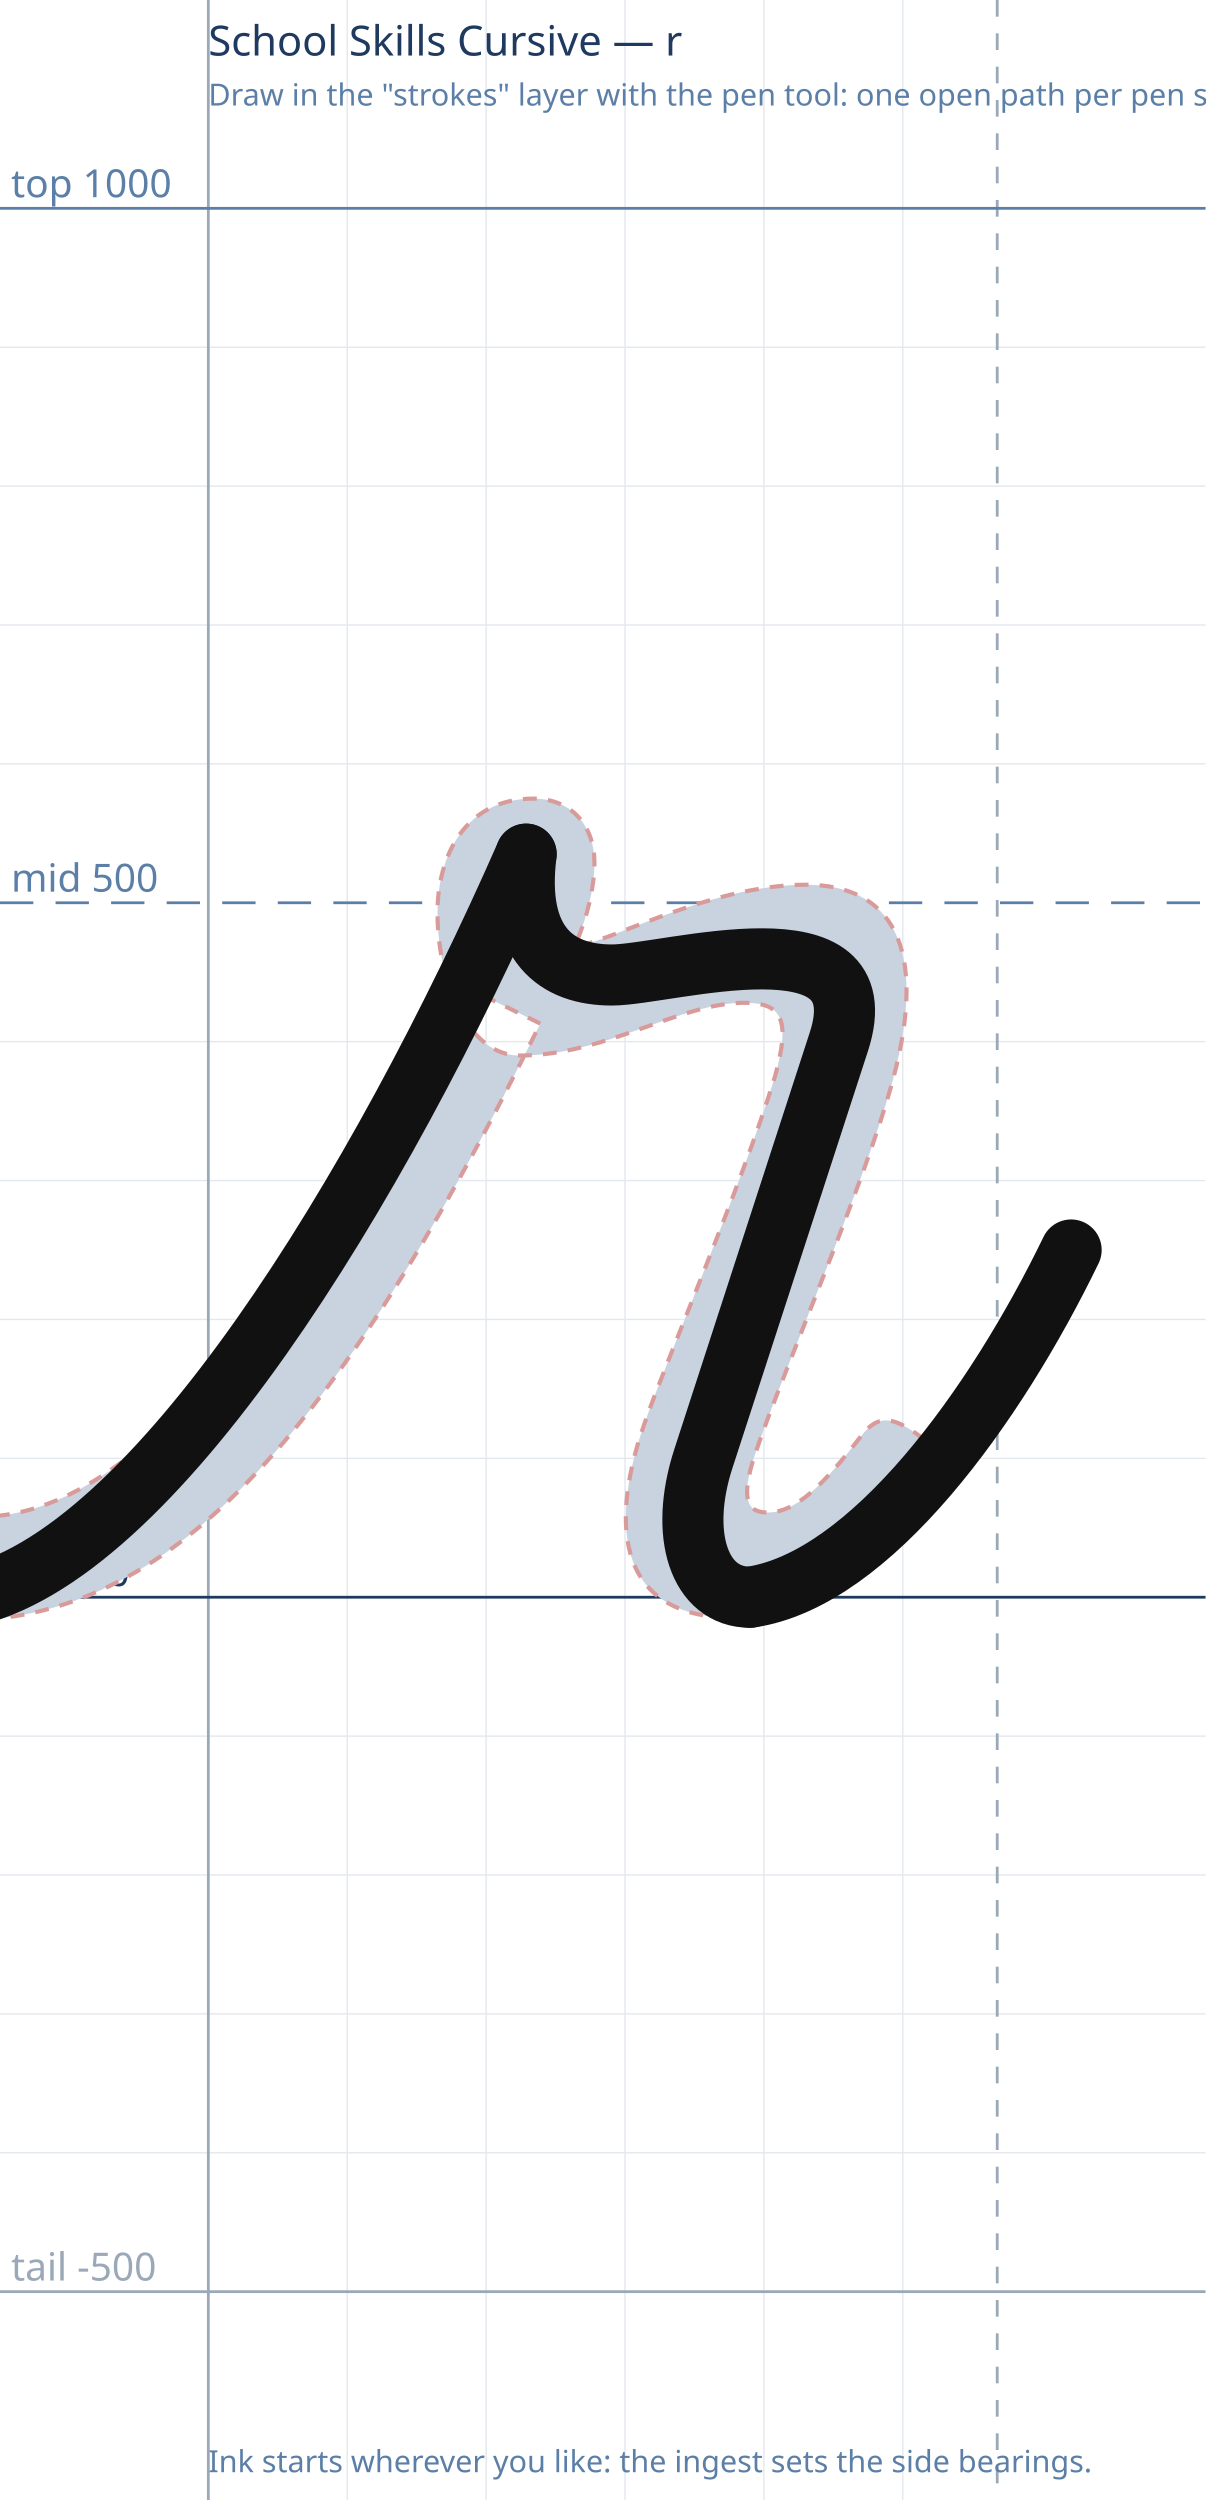
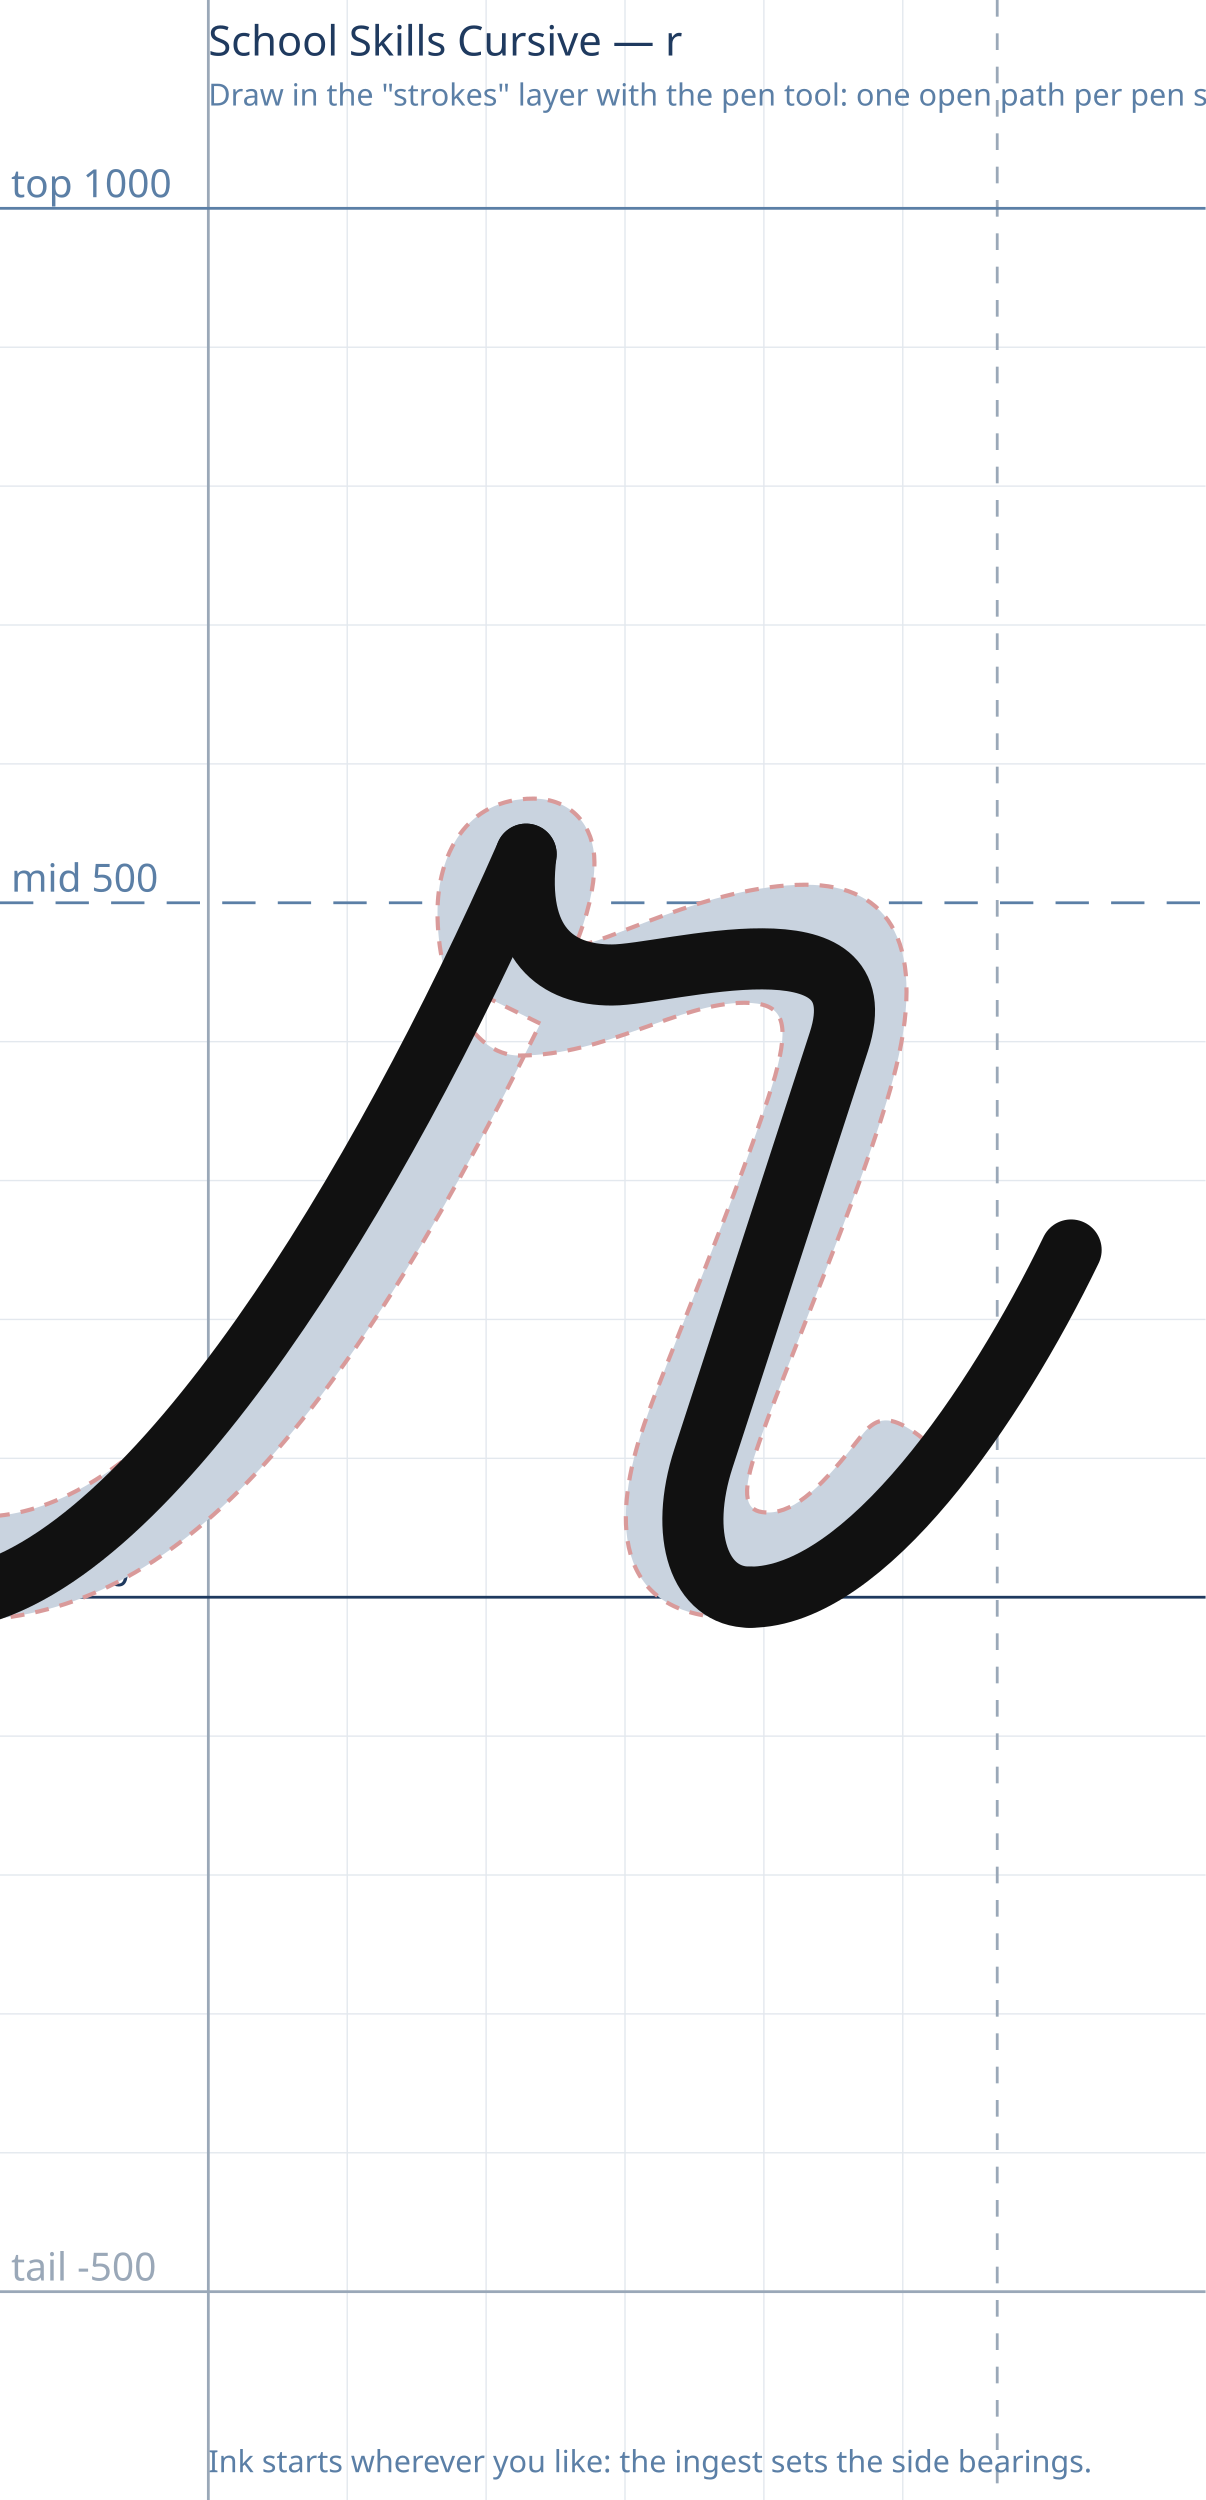
<svg xmlns="http://www.w3.org/2000/svg" width="434" height="900" viewBox="0 0 868 1800" data-hand="cursive" data-glyph="r" data-units="1000" data-origin="150" data-baseline="1150">
  <g id="ruling">
    <line x1="0" y1="1550" x2="868" y2="1550" stroke="#e3e8ee" stroke-width="1" />
    <line x1="0" y1="1450" x2="868" y2="1450" stroke="#e3e8ee" stroke-width="1" />
    <line x1="0" y1="1350" x2="868" y2="1350" stroke="#e3e8ee" stroke-width="1" />
    <line x1="0" y1="1250" x2="868" y2="1250" stroke="#e3e8ee" stroke-width="1" />
    <line x1="0" y1="1050" x2="868" y2="1050" stroke="#e3e8ee" stroke-width="1" />
    <line x1="0" y1="950" x2="868" y2="950" stroke="#e3e8ee" stroke-width="1" />
    <line x1="0" y1="850" x2="868" y2="850" stroke="#e3e8ee" stroke-width="1" />
    <line x1="0" y1="750" x2="868" y2="750" stroke="#e3e8ee" stroke-width="1" />
    <line x1="0" y1="550" x2="868" y2="550" stroke="#e3e8ee" stroke-width="1" />
    <line x1="0" y1="450" x2="868" y2="450" stroke="#e3e8ee" stroke-width="1" />
    <line x1="0" y1="350" x2="868" y2="350" stroke="#e3e8ee" stroke-width="1" />
    <line x1="0" y1="250" x2="868" y2="250" stroke="#e3e8ee" stroke-width="1" />
    <line x1="150" y1="0" x2="150" y2="1800" stroke="#e3e8ee" stroke-width="1" />
    <line x1="250" y1="0" x2="250" y2="1800" stroke="#e3e8ee" stroke-width="1" />
    <line x1="350" y1="0" x2="350" y2="1800" stroke="#e3e8ee" stroke-width="1" />
    <line x1="450" y1="0" x2="450" y2="1800" stroke="#e3e8ee" stroke-width="1" />
    <line x1="550" y1="0" x2="550" y2="1800" stroke="#e3e8ee" stroke-width="1" />
    <line x1="650" y1="0" x2="650" y2="1800" stroke="#e3e8ee" stroke-width="1" />
    <line x1="150" y1="0" x2="150" y2="1800" stroke="#9aa8b8" stroke-width="2" />
    <line x1="718" y1="0" x2="718" y2="1800" stroke="#9aa8b8" stroke-width="2" stroke-dasharray="12 12" />
    <line x1="0" y1="150" x2="868" y2="150" stroke="#5b7fa6" stroke-width="2" />
    <text x="8" y="142" font-family="sans-serif" font-size="28" fill="#5b7fa6">top 1000</text>
    <line x1="0" y1="650" x2="868" y2="650" stroke="#5b7fa6" stroke-width="2" stroke-dasharray="24 16" />
    <text x="8" y="642" font-family="sans-serif" font-size="28" fill="#5b7fa6">mid 500</text>
    <line x1="0" y1="1150" x2="868" y2="1150" stroke="#1f3a5f" stroke-width="2" />
    <text x="8" y="1142" font-family="sans-serif" font-size="28" fill="#1f3a5f">base 0</text>
    <line x1="0" y1="1650" x2="868" y2="1650" stroke="#9aa8b8" stroke-width="2" />
    <text x="8" y="1642" font-family="sans-serif" font-size="28" fill="#9aa8b8">tail -500</text>
  </g>
  <g id="outline-body">
    <path d="M 389 737 L 334 710 C 188 987 79 1092 -14 1092 C -64 1092 -81 1167 -31 1167 C 111 1167 230 1059 389 737 Z M 673 1069 C 680 1056 676 1042 655 1029 C 639 1019 630 1021 620 1034 C 593 1069 573 1089 553 1089 C 541 1089 531 1084 544 1046 C 563 989 623 852 643 777 C 669 680 641 637 580 637 C 510 637 434 681 414 681 C 423 660 428 639 428 621 C 428 594 411 575 384 575 C 335 575 315 616 315 657 C 315 709 338 760 374 760 C 436 760 489 722 536 722 C 564 722 569 735 558 775 C 534 854 479 981 464 1025 C 446 1076 430 1165 530 1165 C 603 1165 654 1100 673 1069 Z" fill="#c9d3df" fill-rule="evenodd" />
  </g>
  <g id="outline-reach">
    <path d="M 389 737 L 334 710 C 188 987 79 1092 -14 1092 C -64 1092 -81 1167 -31 1167 C 111 1167 230 1059 389 737 Z M 673 1069 C 680 1056 676 1042 655 1029 C 639 1019 630 1021 620 1034 C 593 1069 573 1089 553 1089 C 541 1089 531 1084 544 1046 C 563 989 623 852 643 777 C 669 680 641 637 580 637 C 510 637 434 681 414 681 C 423 660 428 639 428 621 C 428 594 411 575 384 575 C 335 575 315 616 315 657 C 315 709 338 760 374 760 C 436 760 489 722 536 722 C 564 722 569 735 558 775 C 534 854 479 981 464 1025 C 446 1076 430 1165 530 1165 C 603 1165 654 1100 673 1069 Z" fill="none" stroke="#d99a9a" stroke-width="3" stroke-dasharray="10 8" fill-rule="evenodd" />
  </g>
  <g id="notes">
    <text x="150" y="40" font-family="sans-serif" font-size="30" fill="#1f3a5f">School Skills Cursive — r</text>
    <text x="150" y="76" font-family="sans-serif" font-size="22" fill="#5b7fa6">Draw in the "strokes" layer with the pen tool: one open path per pen stroke, in the order the pen makes them. Grey is the shape; red dashes are how far the tall or hanging part goes.</text>
    <text x="150" y="1780" font-family="sans-serif" font-size="22" fill="#5b7fa6">Ink starts wherever you like: the ingest sets the side bearings.</text>
  </g>
  <g id="strokes">
    <path id="lead" d="M -25 1150 C 110.2 1123.3 273 855.8 378.8 615" fill="none" stroke="#111" stroke-width="44" stroke-linecap="round" stroke-linejoin="round" />
    <path id="body" d="M 378.8 615 C 370.7 680 400.6 702 440.6 702 C 480.6 702 634.8 655 604 750 L 506.5 1050 C 488.5 1105.2 503.5 1150 540 1150" fill="none" stroke="#111" stroke-width="44" stroke-linecap="round" stroke-linejoin="round" />
-     <path id="tail" d="M 540 1150 C 626.6 1137.5 716.7 1012.5 771.2 900" fill="none" stroke="#111" stroke-width="44" stroke-linecap="round" stroke-linejoin="round" />
+     <path id="tail" d="M 540 1150 C 623 1150 716.7 1012.5 771.2 900" fill="none" stroke="#111" stroke-width="44" stroke-linecap="round" stroke-linejoin="round" />
  </g>
</svg>
